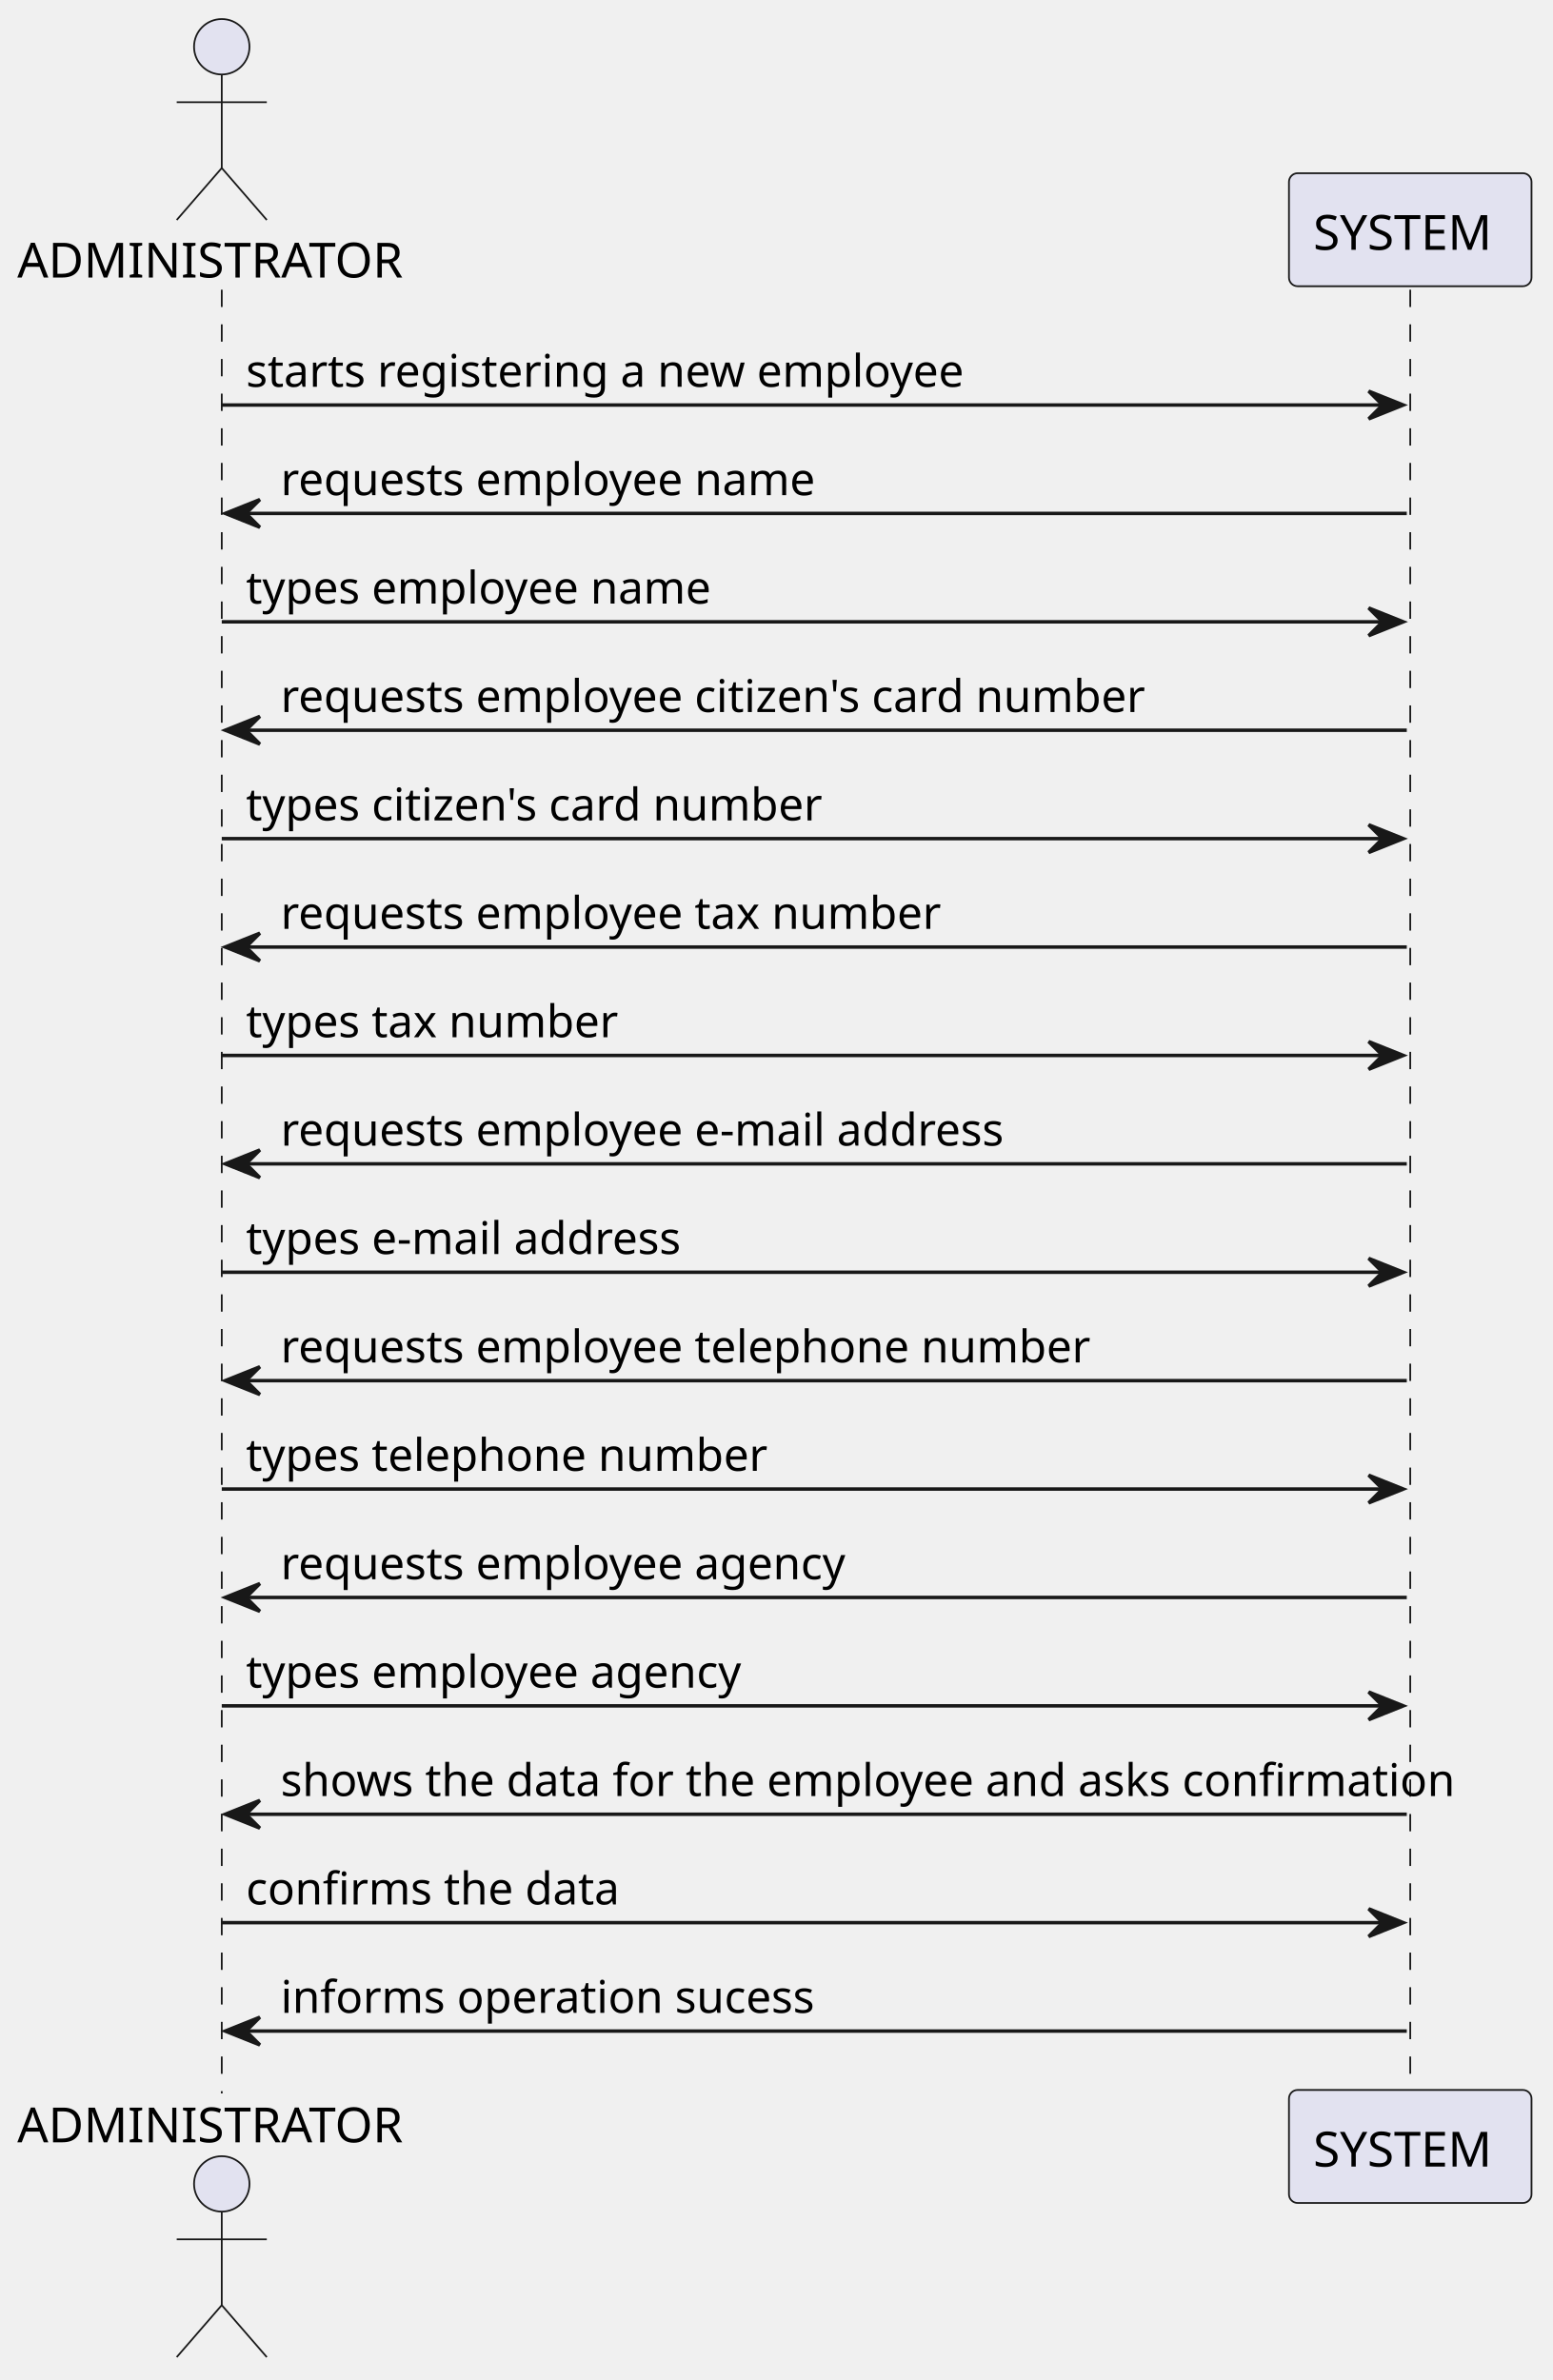
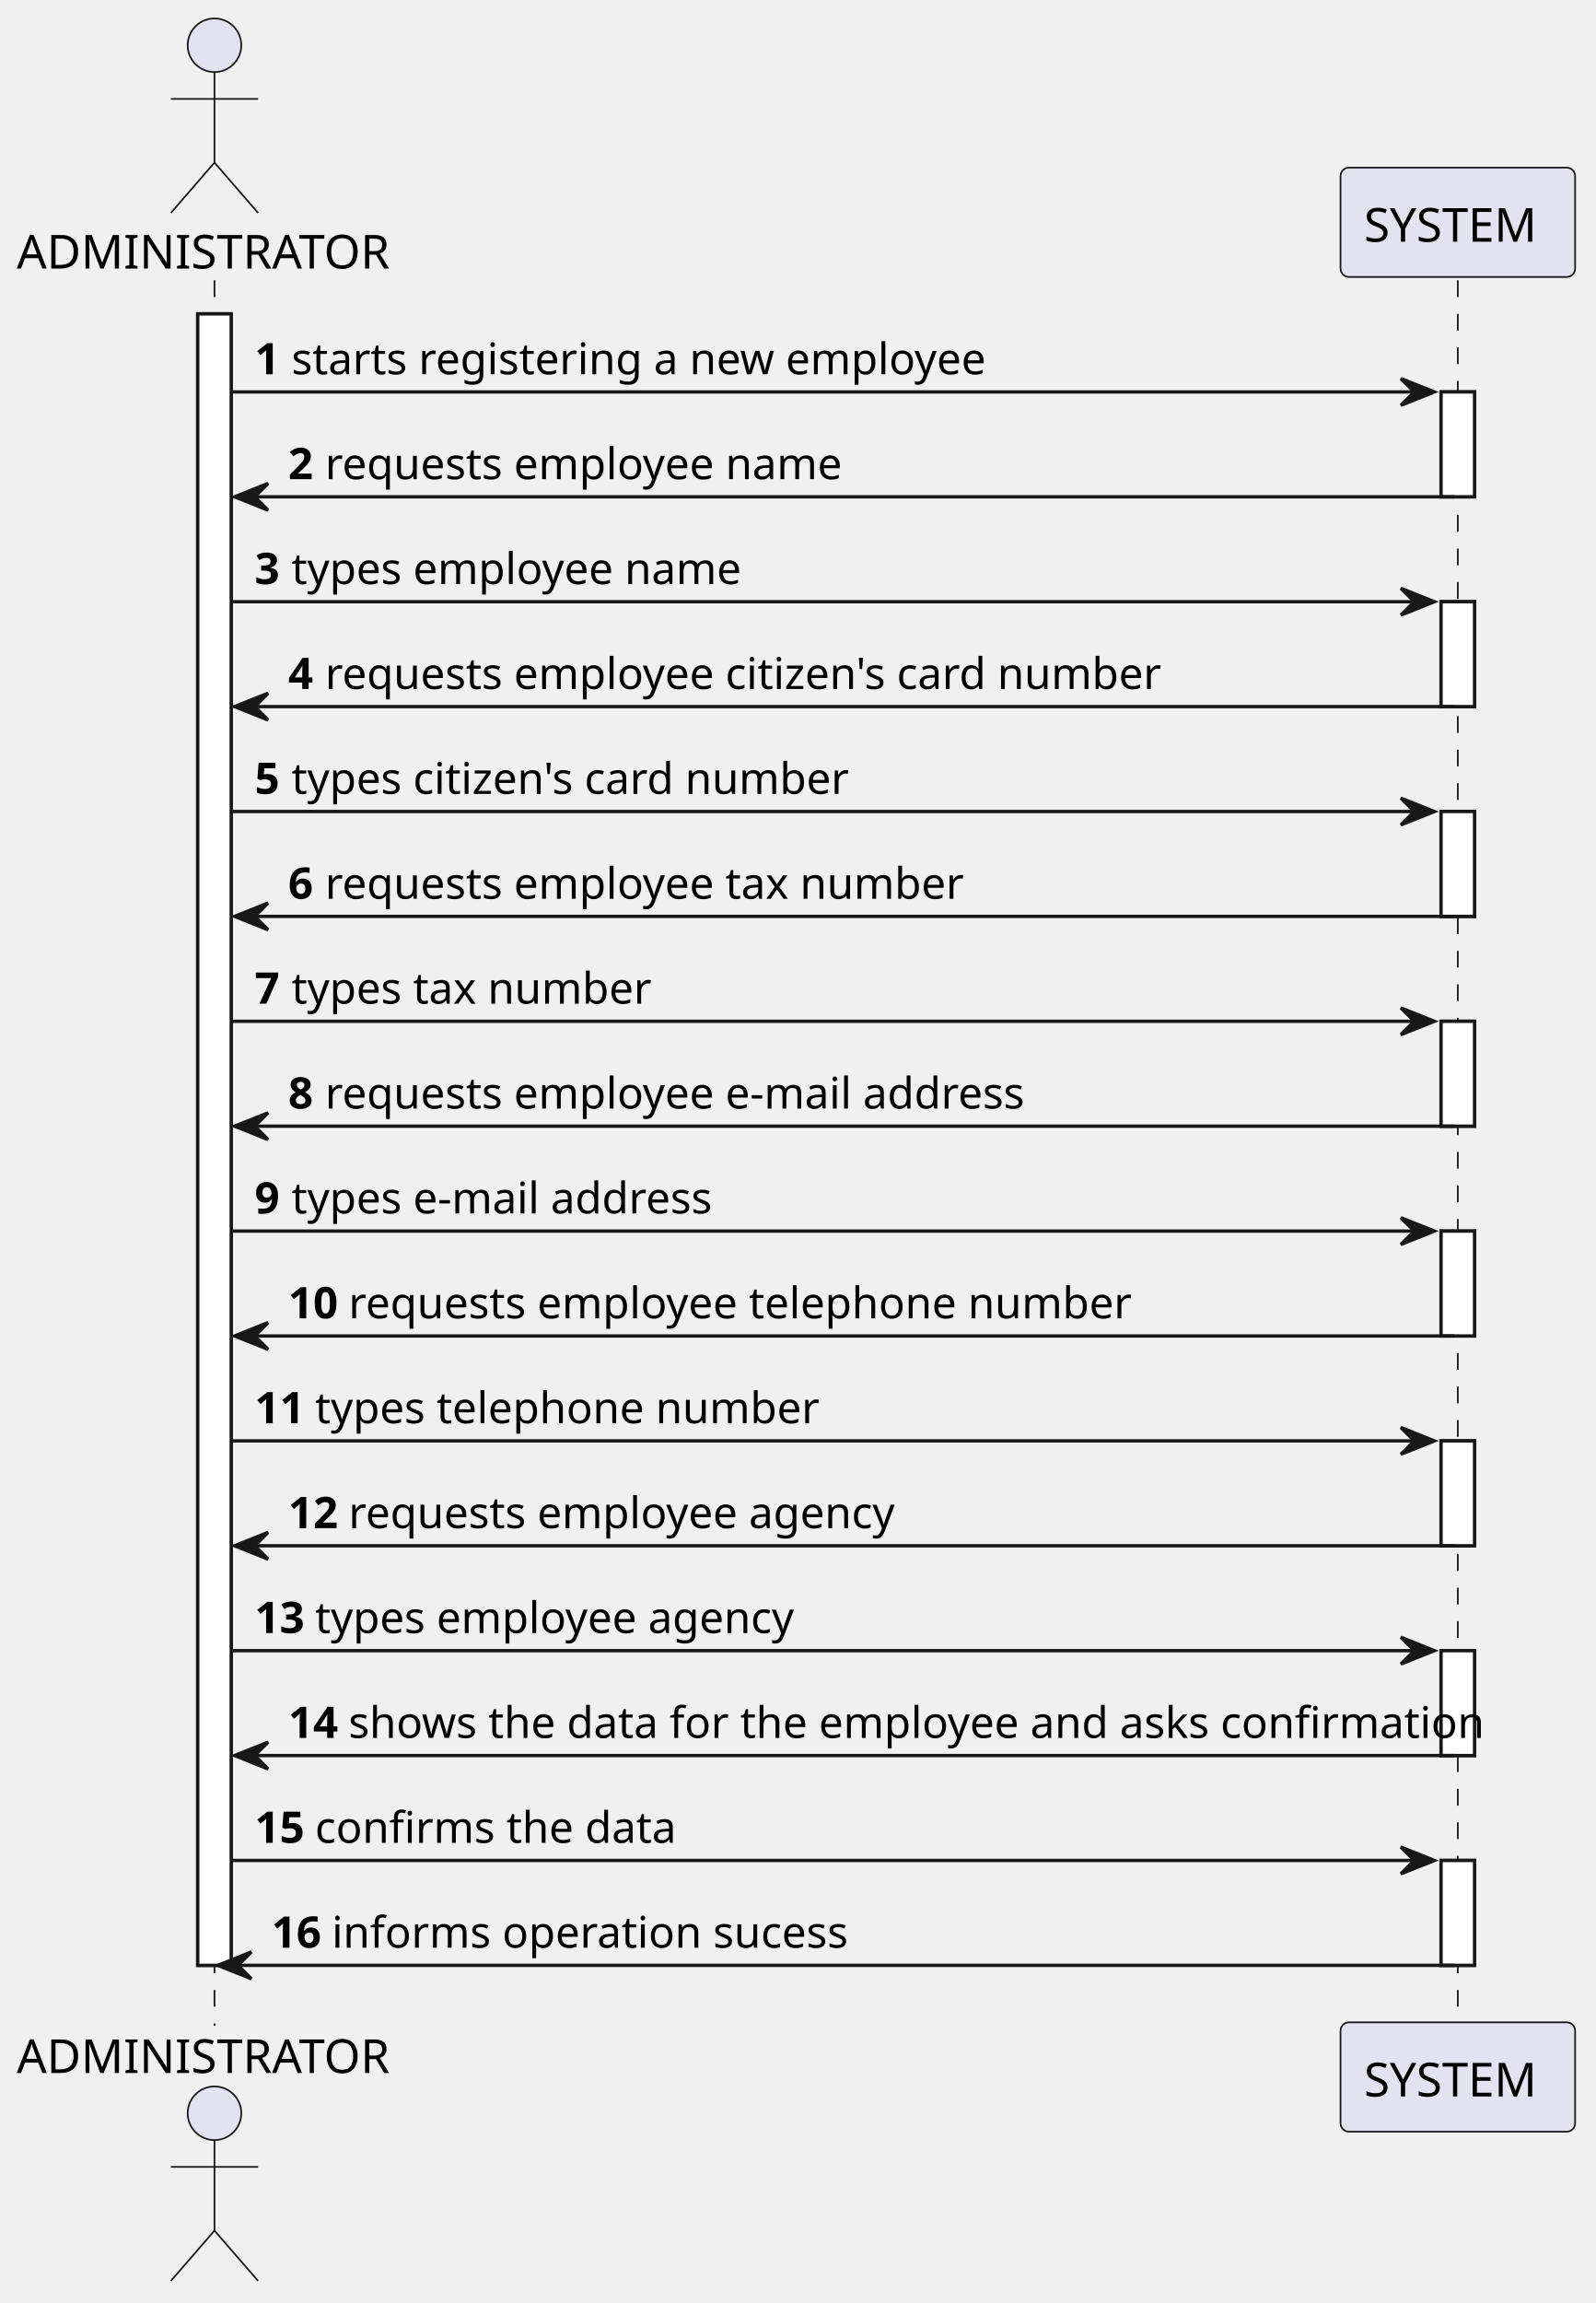
- <svg xmlns="http://www.w3.org/2000/svg" contentStyleType="text/css" height="687px" preserveAspectRatio="none" style="width:448px;height:687px;background:#FFFFFF;" version="1.1" viewBox="0 0 448 687" width="448px" zoomAndPan="magnify">
+ <svg xmlns="http://www.w3.org/2000/svg" contentStyleType="text/css" height="687px" preserveAspectRatio="none" style="width:476px;height:687px;background:#FFFFFF;" version="1.1" viewBox="0 0 476 687" width="476px" zoomAndPan="magnify">
  <defs />
  <g>
+     <rect fill="#FFFFFF" height="492.656" style="stroke:#181818;stroke-width:1.0;" width="10" x="59" y="93.621" />
+     <rect fill="#FFFFFF" height="31.291" style="stroke:#181818;stroke-width:1.0;" width="10" x="430" y="116.912" />
+     <rect fill="#FFFFFF" height="31.291" style="stroke:#181818;stroke-width:1.0;" width="10" x="430" y="179.494" />
+     <rect fill="#FFFFFF" height="31.291" style="stroke:#181818;stroke-width:1.0;" width="10" x="430" y="242.076" />
+     <rect fill="#FFFFFF" height="31.291" style="stroke:#181818;stroke-width:1.0;" width="10" x="430" y="304.658" />
+     <rect fill="#FFFFFF" height="31.291" style="stroke:#181818;stroke-width:1.0;" width="10" x="430" y="367.24" />
+     <rect fill="#FFFFFF" height="31.291" style="stroke:#181818;stroke-width:1.0;" width="10" x="430" y="429.822" />
+     <rect fill="#FFFFFF" height="31.291" style="stroke:#181818;stroke-width:1.0;" width="10" x="430" y="492.404" />
+     <rect fill="#FFFFFF" height="31.291" style="stroke:#181818;stroke-width:1.0;" width="10" x="430" y="554.986" />
    <line style="stroke:#181818;stroke-width:0.5;stroke-dasharray:5.0,5.0;" x1="64" x2="64" y1="83.621" y2="604.277" />
-     <line style="stroke:#181818;stroke-width:0.5;stroke-dasharray:5.0,5.0;" x1="407" x2="407" y1="83.621" y2="604.277" />
+     <line style="stroke:#181818;stroke-width:0.5;stroke-dasharray:5.0,5.0;" x1="435" x2="435" y1="83.621" y2="604.277" />
    <text fill="#000000" font-family="sans-serif" font-size="14" lengthAdjust="spacing" textLength="112" x="5" y="80.107">ADMINISTRATOR</text>
    <ellipse cx="64" cy="13.5" fill="#E2E2F0" rx="8" ry="8" style="stroke:#181818;stroke-width:0.5;" />
    <path d="M64,21.5 L64,48.5 M51,29.5 L77,29.5 M64,48.5 L51,63.5 M64,48.5 L77,63.5 " fill="none" style="stroke:#181818;stroke-width:0.5;" />
    <text fill="#000000" font-family="sans-serif" font-size="14" lengthAdjust="spacing" textLength="112" x="5" y="618.385">ADMINISTRATOR</text>
    <ellipse cx="64" cy="630.398" fill="#E2E2F0" rx="8" ry="8" style="stroke:#181818;stroke-width:0.5;" />
    <path d="M64,638.398 L64,665.398 M51,646.398 L77,646.398 M64,665.398 L51,680.398 M64,665.398 L77,680.398 " fill="none" style="stroke:#181818;stroke-width:0.5;" />
-     <rect fill="#E2E2F0" height="32.621" rx="2.5" ry="2.5" style="stroke:#181818;stroke-width:0.5;" width="70" x="372" y="50" />
-     <text fill="#000000" font-family="sans-serif" font-size="14" lengthAdjust="spacing" textLength="56" x="379" y="72.107">SYSTEM</text>
-     <rect fill="#E2E2F0" height="32.621" rx="2.5" ry="2.5" style="stroke:#181818;stroke-width:0.5;" width="70" x="372" y="603.277" />
-     <text fill="#000000" font-family="sans-serif" font-size="14" lengthAdjust="spacing" textLength="56" x="379" y="625.385">SYSTEM</text>
-     <polygon fill="#181818" points="395,112.912,405,116.912,395,120.912,399,116.912" style="stroke:#181818;stroke-width:1.0;" />
-     <line style="stroke:#181818;stroke-width:1.0;" x1="64" x2="401" y1="116.912" y2="116.912" />
-     <text fill="#000000" font-family="sans-serif" font-size="13" lengthAdjust="spacing" textLength="195" x="71" y="111.649">starts registering a new employee</text>
-     <polygon fill="#181818" points="75,144.203,65,148.203,75,152.203,71,148.203" style="stroke:#181818;stroke-width:1.0;" />
-     <line style="stroke:#181818;stroke-width:1.0;" x1="69" x2="406" y1="148.203" y2="148.203" />
-     <text fill="#000000" font-family="sans-serif" font-size="13" lengthAdjust="spacing" textLength="146" x="81" y="142.94">requests employee name</text>
-     <polygon fill="#181818" points="395,175.494,405,179.494,395,183.494,399,179.494" style="stroke:#181818;stroke-width:1.0;" />
-     <line style="stroke:#181818;stroke-width:1.0;" x1="64" x2="401" y1="179.494" y2="179.494" />
-     <text fill="#000000" font-family="sans-serif" font-size="13" lengthAdjust="spacing" textLength="128" x="71" y="174.231">types employee name</text>
-     <polygon fill="#181818" points="75,206.785,65,210.785,75,214.785,71,210.785" style="stroke:#181818;stroke-width:1.0;" />
-     <line style="stroke:#181818;stroke-width:1.0;" x1="69" x2="406" y1="210.785" y2="210.785" />
-     <text fill="#000000" font-family="sans-serif" font-size="13" lengthAdjust="spacing" textLength="237" x="81" y="205.523">requests employee citizen's card number</text>
-     <polygon fill="#181818" points="395,238.076,405,242.076,395,246.076,399,242.076" style="stroke:#181818;stroke-width:1.0;" />
-     <line style="stroke:#181818;stroke-width:1.0;" x1="64" x2="401" y1="242.076" y2="242.076" />
-     <text fill="#000000" font-family="sans-serif" font-size="13" lengthAdjust="spacing" textLength="159" x="71" y="236.814">types citizen's card number</text>
-     <polygon fill="#181818" points="75,269.367,65,273.367,75,277.367,71,273.367" style="stroke:#181818;stroke-width:1.0;" />
-     <line style="stroke:#181818;stroke-width:1.0;" x1="69" x2="406" y1="273.367" y2="273.367" />
-     <text fill="#000000" font-family="sans-serif" font-size="13" lengthAdjust="spacing" textLength="179" x="81" y="268.104">requests employee tax number</text>
-     <polygon fill="#181818" points="395,300.658,405,304.658,395,308.658,399,304.658" style="stroke:#181818;stroke-width:1.0;" />
-     <line style="stroke:#181818;stroke-width:1.0;" x1="64" x2="401" y1="304.658" y2="304.658" />
-     <text fill="#000000" font-family="sans-serif" font-size="13" lengthAdjust="spacing" textLength="101" x="71" y="299.396">types tax number</text>
-     <polygon fill="#181818" points="75,331.949,65,335.949,75,339.949,71,335.949" style="stroke:#181818;stroke-width:1.0;" />
-     <line style="stroke:#181818;stroke-width:1.0;" x1="69" x2="406" y1="335.949" y2="335.949" />
-     <text fill="#000000" font-family="sans-serif" font-size="13" lengthAdjust="spacing" textLength="199" x="81" y="330.687">requests employee e-mail address</text>
-     <polygon fill="#181818" points="395,363.24,405,367.24,395,371.24,399,367.24" style="stroke:#181818;stroke-width:1.0;" />
-     <line style="stroke:#181818;stroke-width:1.0;" x1="64" x2="401" y1="367.24" y2="367.24" />
-     <text fill="#000000" font-family="sans-serif" font-size="13" lengthAdjust="spacing" textLength="121" x="71" y="361.978">types e-mail address</text>
-     <polygon fill="#181818" points="75,394.531,65,398.531,75,402.531,71,398.531" style="stroke:#181818;stroke-width:1.0;" />
-     <line style="stroke:#181818;stroke-width:1.0;" x1="69" x2="406" y1="398.531" y2="398.531" />
-     <text fill="#000000" font-family="sans-serif" font-size="13" lengthAdjust="spacing" textLength="217" x="81" y="393.269">requests employee telephone number</text>
-     <polygon fill="#181818" points="395,425.822,405,429.822,395,433.822,399,429.822" style="stroke:#181818;stroke-width:1.0;" />
-     <line style="stroke:#181818;stroke-width:1.0;" x1="64" x2="401" y1="429.822" y2="429.822" />
-     <text fill="#000000" font-family="sans-serif" font-size="13" lengthAdjust="spacing" textLength="139" x="71" y="424.56">types telephone number</text>
-     <polygon fill="#181818" points="75,457.113,65,461.113,75,465.113,71,461.113" style="stroke:#181818;stroke-width:1.0;" />
-     <line style="stroke:#181818;stroke-width:1.0;" x1="69" x2="406" y1="461.113" y2="461.113" />
-     <text fill="#000000" font-family="sans-serif" font-size="13" lengthAdjust="spacing" textLength="156" x="81" y="455.851">requests employee agency</text>
-     <polygon fill="#181818" points="395,488.404,405,492.404,395,496.404,399,492.404" style="stroke:#181818;stroke-width:1.0;" />
-     <line style="stroke:#181818;stroke-width:1.0;" x1="64" x2="401" y1="492.404" y2="492.404" />
-     <text fill="#000000" font-family="sans-serif" font-size="13" lengthAdjust="spacing" textLength="138" x="71" y="487.142">types employee agency</text>
-     <polygon fill="#181818" points="75,519.695,65,523.695,75,527.695,71,523.695" style="stroke:#181818;stroke-width:1.0;" />
-     <line style="stroke:#181818;stroke-width:1.0;" x1="69" x2="406" y1="523.695" y2="523.695" />
-     <text fill="#000000" font-family="sans-serif" font-size="13" lengthAdjust="spacing" textLength="319" x="81" y="518.433">shows the data for the employee and asks confirmation</text>
-     <polygon fill="#181818" points="395,550.986,405,554.986,395,558.986,399,554.986" style="stroke:#181818;stroke-width:1.0;" />
-     <line style="stroke:#181818;stroke-width:1.0;" x1="64" x2="401" y1="554.986" y2="554.986" />
-     <text fill="#000000" font-family="sans-serif" font-size="13" lengthAdjust="spacing" textLength="100" x="71" y="549.724">confirms the data</text>
+     <rect fill="#E2E2F0" height="32.621" rx="2.5" ry="2.5" style="stroke:#181818;stroke-width:0.5;" width="70" x="400" y="50" />
+     <text fill="#000000" font-family="sans-serif" font-size="14" lengthAdjust="spacing" textLength="56" x="407" y="72.107">SYSTEM</text>
+     <rect fill="#E2E2F0" height="32.621" rx="2.5" ry="2.5" style="stroke:#181818;stroke-width:0.5;" width="70" x="400" y="603.277" />
+     <text fill="#000000" font-family="sans-serif" font-size="14" lengthAdjust="spacing" textLength="56" x="407" y="625.385">SYSTEM</text>
+     <rect fill="#FFFFFF" height="492.656" style="stroke:#181818;stroke-width:1.0;" width="10" x="59" y="93.621" />
+     <rect fill="#FFFFFF" height="31.291" style="stroke:#181818;stroke-width:1.0;" width="10" x="430" y="116.912" />
+     <rect fill="#FFFFFF" height="31.291" style="stroke:#181818;stroke-width:1.0;" width="10" x="430" y="179.494" />
+     <rect fill="#FFFFFF" height="31.291" style="stroke:#181818;stroke-width:1.0;" width="10" x="430" y="242.076" />
+     <rect fill="#FFFFFF" height="31.291" style="stroke:#181818;stroke-width:1.0;" width="10" x="430" y="304.658" />
+     <rect fill="#FFFFFF" height="31.291" style="stroke:#181818;stroke-width:1.0;" width="10" x="430" y="367.24" />
+     <rect fill="#FFFFFF" height="31.291" style="stroke:#181818;stroke-width:1.0;" width="10" x="430" y="429.822" />
+     <rect fill="#FFFFFF" height="31.291" style="stroke:#181818;stroke-width:1.0;" width="10" x="430" y="492.404" />
+     <rect fill="#FFFFFF" height="31.291" style="stroke:#181818;stroke-width:1.0;" width="10" x="430" y="554.986" />
+     <polygon fill="#181818" points="418,112.912,428,116.912,418,120.912,422,116.912" style="stroke:#181818;stroke-width:1.0;" />
+     <line style="stroke:#181818;stroke-width:1.0;" x1="69" x2="424" y1="116.912" y2="116.912" />
+     <text fill="#000000" font-family="sans-serif" font-size="13" font-weight="bold" lengthAdjust="spacing" textLength="7" x="76" y="111.649">1</text>
+     <text fill="#000000" font-family="sans-serif" font-size="13" lengthAdjust="spacing" textLength="195" x="87" y="111.649">starts registering a new employee</text>
+     <polygon fill="#181818" points="80,144.203,70,148.203,80,152.203,76,148.203" style="stroke:#181818;stroke-width:1.0;" />
+     <line style="stroke:#181818;stroke-width:1.0;" x1="74" x2="434" y1="148.203" y2="148.203" />
+     <text fill="#000000" font-family="sans-serif" font-size="13" font-weight="bold" lengthAdjust="spacing" textLength="7" x="86" y="142.94">2</text>
+     <text fill="#000000" font-family="sans-serif" font-size="13" lengthAdjust="spacing" textLength="146" x="97" y="142.94">requests employee name</text>
+     <polygon fill="#181818" points="418,175.494,428,179.494,418,183.494,422,179.494" style="stroke:#181818;stroke-width:1.0;" />
+     <line style="stroke:#181818;stroke-width:1.0;" x1="69" x2="424" y1="179.494" y2="179.494" />
+     <text fill="#000000" font-family="sans-serif" font-size="13" font-weight="bold" lengthAdjust="spacing" textLength="7" x="76" y="174.231">3</text>
+     <text fill="#000000" font-family="sans-serif" font-size="13" lengthAdjust="spacing" textLength="128" x="87" y="174.231">types employee name</text>
+     <polygon fill="#181818" points="80,206.785,70,210.785,80,214.785,76,210.785" style="stroke:#181818;stroke-width:1.0;" />
+     <line style="stroke:#181818;stroke-width:1.0;" x1="74" x2="434" y1="210.785" y2="210.785" />
+     <text fill="#000000" font-family="sans-serif" font-size="13" font-weight="bold" lengthAdjust="spacing" textLength="7" x="86" y="205.523">4</text>
+     <text fill="#000000" font-family="sans-serif" font-size="13" lengthAdjust="spacing" textLength="237" x="97" y="205.523">requests employee citizen's card number</text>
+     <polygon fill="#181818" points="418,238.076,428,242.076,418,246.076,422,242.076" style="stroke:#181818;stroke-width:1.0;" />
+     <line style="stroke:#181818;stroke-width:1.0;" x1="69" x2="424" y1="242.076" y2="242.076" />
+     <text fill="#000000" font-family="sans-serif" font-size="13" font-weight="bold" lengthAdjust="spacing" textLength="7" x="76" y="236.814">5</text>
+     <text fill="#000000" font-family="sans-serif" font-size="13" lengthAdjust="spacing" textLength="159" x="87" y="236.814">types citizen's card number</text>
+     <polygon fill="#181818" points="80,269.367,70,273.367,80,277.367,76,273.367" style="stroke:#181818;stroke-width:1.0;" />
+     <line style="stroke:#181818;stroke-width:1.0;" x1="74" x2="434" y1="273.367" y2="273.367" />
+     <text fill="#000000" font-family="sans-serif" font-size="13" font-weight="bold" lengthAdjust="spacing" textLength="7" x="86" y="268.104">6</text>
+     <text fill="#000000" font-family="sans-serif" font-size="13" lengthAdjust="spacing" textLength="179" x="97" y="268.104">requests employee tax number</text>
+     <polygon fill="#181818" points="418,300.658,428,304.658,418,308.658,422,304.658" style="stroke:#181818;stroke-width:1.0;" />
+     <line style="stroke:#181818;stroke-width:1.0;" x1="69" x2="424" y1="304.658" y2="304.658" />
+     <text fill="#000000" font-family="sans-serif" font-size="13" font-weight="bold" lengthAdjust="spacing" textLength="7" x="76" y="299.396">7</text>
+     <text fill="#000000" font-family="sans-serif" font-size="13" lengthAdjust="spacing" textLength="101" x="87" y="299.396">types tax number</text>
+     <polygon fill="#181818" points="80,331.949,70,335.949,80,339.949,76,335.949" style="stroke:#181818;stroke-width:1.0;" />
+     <line style="stroke:#181818;stroke-width:1.0;" x1="74" x2="434" y1="335.949" y2="335.949" />
+     <text fill="#000000" font-family="sans-serif" font-size="13" font-weight="bold" lengthAdjust="spacing" textLength="7" x="86" y="330.687">8</text>
+     <text fill="#000000" font-family="sans-serif" font-size="13" lengthAdjust="spacing" textLength="199" x="97" y="330.687">requests employee e-mail address</text>
+     <polygon fill="#181818" points="418,363.24,428,367.24,418,371.24,422,367.24" style="stroke:#181818;stroke-width:1.0;" />
+     <line style="stroke:#181818;stroke-width:1.0;" x1="69" x2="424" y1="367.24" y2="367.24" />
+     <text fill="#000000" font-family="sans-serif" font-size="13" font-weight="bold" lengthAdjust="spacing" textLength="7" x="76" y="361.978">9</text>
+     <text fill="#000000" font-family="sans-serif" font-size="13" lengthAdjust="spacing" textLength="121" x="87" y="361.978">types e-mail address</text>
+     <polygon fill="#181818" points="80,394.531,70,398.531,80,402.531,76,398.531" style="stroke:#181818;stroke-width:1.0;" />
+     <line style="stroke:#181818;stroke-width:1.0;" x1="74" x2="434" y1="398.531" y2="398.531" />
+     <text fill="#000000" font-family="sans-serif" font-size="13" font-weight="bold" lengthAdjust="spacing" textLength="14" x="86" y="393.269">10</text>
+     <text fill="#000000" font-family="sans-serif" font-size="13" lengthAdjust="spacing" textLength="217" x="104" y="393.269">requests employee telephone number</text>
+     <polygon fill="#181818" points="418,425.822,428,429.822,418,433.822,422,429.822" style="stroke:#181818;stroke-width:1.0;" />
+     <line style="stroke:#181818;stroke-width:1.0;" x1="69" x2="424" y1="429.822" y2="429.822" />
+     <text fill="#000000" font-family="sans-serif" font-size="13" font-weight="bold" lengthAdjust="spacing" textLength="14" x="76" y="424.56">11</text>
+     <text fill="#000000" font-family="sans-serif" font-size="13" lengthAdjust="spacing" textLength="139" x="94" y="424.56">types telephone number</text>
+     <polygon fill="#181818" points="80,457.113,70,461.113,80,465.113,76,461.113" style="stroke:#181818;stroke-width:1.0;" />
+     <line style="stroke:#181818;stroke-width:1.0;" x1="74" x2="434" y1="461.113" y2="461.113" />
+     <text fill="#000000" font-family="sans-serif" font-size="13" font-weight="bold" lengthAdjust="spacing" textLength="14" x="86" y="455.851">12</text>
+     <text fill="#000000" font-family="sans-serif" font-size="13" lengthAdjust="spacing" textLength="156" x="104" y="455.851">requests employee agency</text>
+     <polygon fill="#181818" points="418,488.404,428,492.404,418,496.404,422,492.404" style="stroke:#181818;stroke-width:1.0;" />
+     <line style="stroke:#181818;stroke-width:1.0;" x1="69" x2="424" y1="492.404" y2="492.404" />
+     <text fill="#000000" font-family="sans-serif" font-size="13" font-weight="bold" lengthAdjust="spacing" textLength="14" x="76" y="487.142">13</text>
+     <text fill="#000000" font-family="sans-serif" font-size="13" lengthAdjust="spacing" textLength="138" x="94" y="487.142">types employee agency</text>
+     <polygon fill="#181818" points="80,519.695,70,523.695,80,527.695,76,523.695" style="stroke:#181818;stroke-width:1.0;" />
+     <line style="stroke:#181818;stroke-width:1.0;" x1="74" x2="434" y1="523.695" y2="523.695" />
+     <text fill="#000000" font-family="sans-serif" font-size="13" font-weight="bold" lengthAdjust="spacing" textLength="14" x="86" y="518.433">14</text>
+     <text fill="#000000" font-family="sans-serif" font-size="13" lengthAdjust="spacing" textLength="319" x="104" y="518.433">shows the data for the employee and asks confirmation</text>
+     <polygon fill="#181818" points="418,550.986,428,554.986,418,558.986,422,554.986" style="stroke:#181818;stroke-width:1.0;" />
+     <line style="stroke:#181818;stroke-width:1.0;" x1="69" x2="424" y1="554.986" y2="554.986" />
+     <text fill="#000000" font-family="sans-serif" font-size="13" font-weight="bold" lengthAdjust="spacing" textLength="14" x="76" y="549.724">15</text>
+     <text fill="#000000" font-family="sans-serif" font-size="13" lengthAdjust="spacing" textLength="100" x="94" y="549.724">confirms the data</text>
    <polygon fill="#181818" points="75,582.277,65,586.277,75,590.277,71,586.277" style="stroke:#181818;stroke-width:1.0;" />
-     <line style="stroke:#181818;stroke-width:1.0;" x1="69" x2="406" y1="586.277" y2="586.277" />
-     <text fill="#000000" font-family="sans-serif" font-size="13" lengthAdjust="spacing" textLength="145" x="81" y="581.015">informs operation sucess</text>
+     <line style="stroke:#181818;stroke-width:1.0;" x1="69" x2="434" y1="586.277" y2="586.277" />
+     <text fill="#000000" font-family="sans-serif" font-size="13" font-weight="bold" lengthAdjust="spacing" textLength="14" x="81" y="581.015">16</text>
+     <text fill="#000000" font-family="sans-serif" font-size="13" lengthAdjust="spacing" textLength="145" x="99" y="581.015">informs operation sucess</text>
  </g>
</svg>
